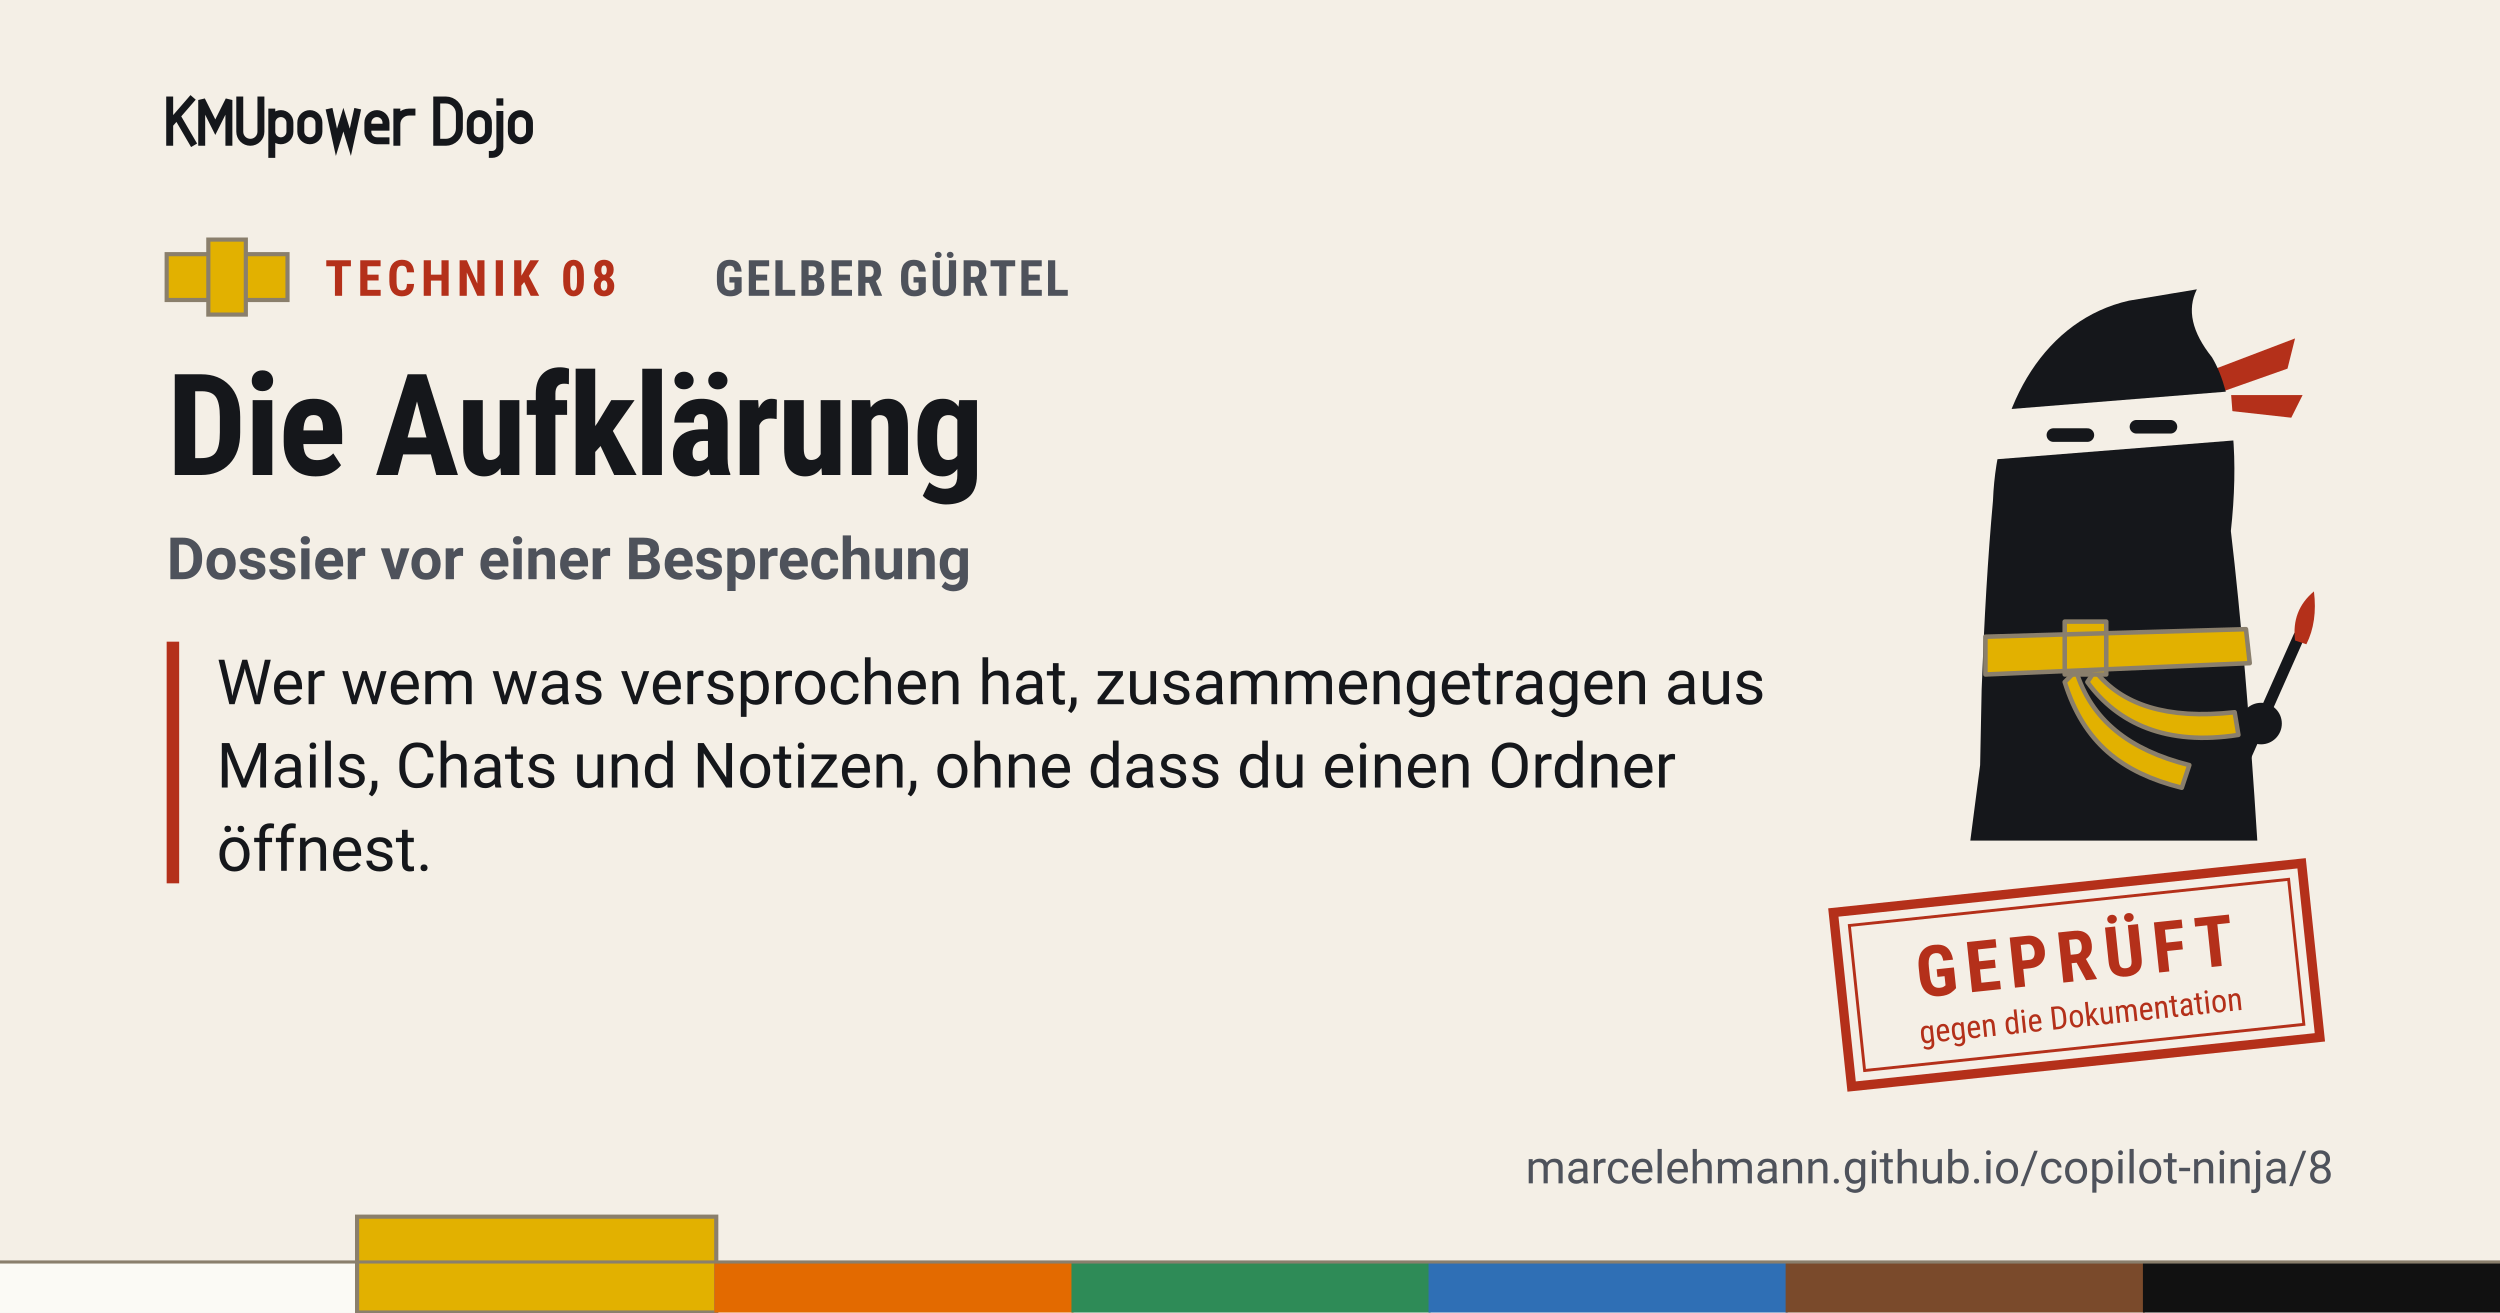
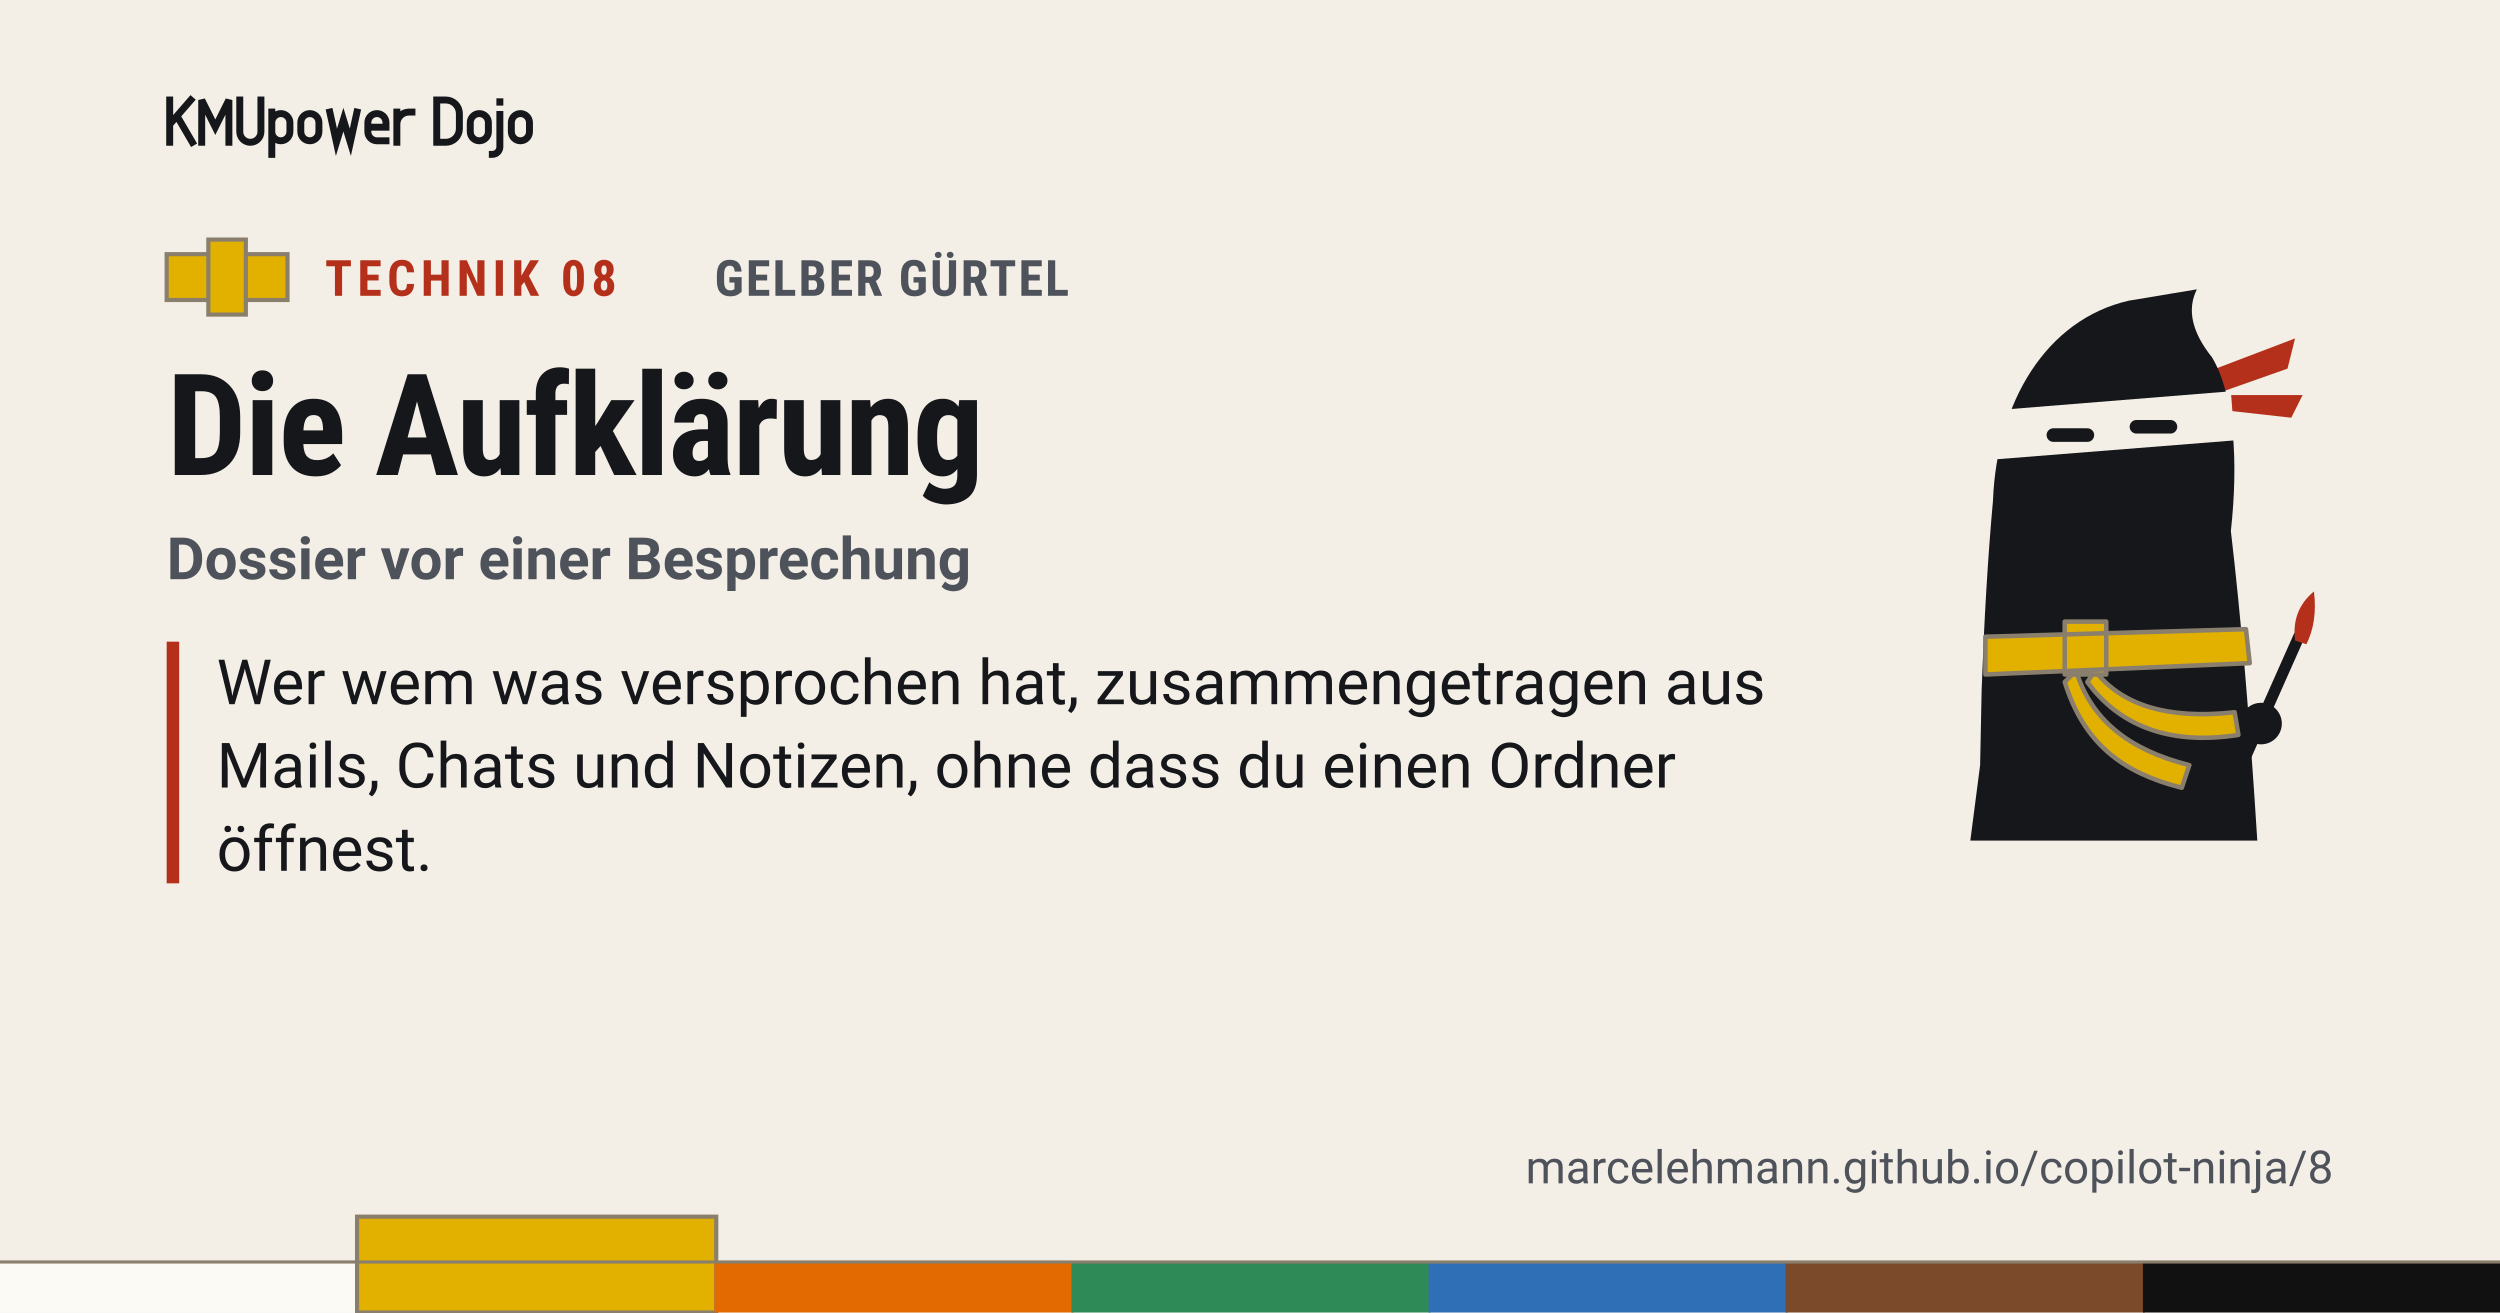
<svg xmlns="http://www.w3.org/2000/svg" width="1200" height="630" viewBox="0 0 1200 630" role="img" aria-label="Technik 08: Die Aufklärung. Wer wem was versprochen hat, zusammengetragen aus Mails, Chats und Notizen, ohne dass du einen Ordner öffnest.">
  <rect width="1200" height="630" fill="#F4EFE6" />
  <g transform="translate(80 48) scale(1.45)" fill="none" stroke="#15171B" stroke-width="2.3" stroke-linecap="square">
    <path d="M1 0V14M8 0L1.5 7.5M3.6 5.6L8.5 14M11.6 14V0L16.1 9L20.6 0V14M24.2 0V10.5A3.5 3.5 0 0 0 31.2 10.5V0M34.8 18V4M34.8 7.5A3 3 0 0 1 40.8 7.5V10.5A3 3 0 0 1 34.8 10.5M44.4 7.5A3 3 0 0 1 50.4 7.5V10.5A3 3 0 0 1 44.4 10.5ZM54 4L56.2 14L58.5 6.5L60.8 14L63 4M66.8 9H72.6V7.5A3 3 0 0 0 66.6 7.5V10.5A3 3 0 0 0 69.6 13.5H72.6M76.2 14V4M76.2 8A4 4 0 0 1 80.2 4H81.2M89.4 0H92.4A4.5 4.5 0 0 1 96.9 4.5V9.5A4.5 4.5 0 0 1 92.4 14H89.4ZM100.5 7.5A3 3 0 0 1 106.5 7.5V10.5A3 3 0 0 1 100.5 10.5ZM110.3 4.8V15.5A2.5 2.5 0 0 1 107.8 18M110.3 0.6V0.7M114.1 7.5A3 3 0 0 1 120.1 7.5V10.5A3 3 0 0 1 114.1 10.5Z" />
  </g>
  <rect x="80" y="122" width="58" height="22" fill="#E2B100" stroke="#8A7F6C" stroke-width="2" />
  <rect x="100" y="115" width="18" height="36" fill="#E2B100" stroke="#8A7F6C" stroke-width="2" />
  <text x="156" y="142" font-family="Bahnschrift, 'Avenir Next Condensed', 'Roboto Condensed', 'Arial Narrow', sans-serif" font-weight="700" font-size="24" letter-spacing="2.5" fill="#B4301A">TECHNIK 08</text>
  <text x="343" y="142" font-family="Bahnschrift, 'Avenir Next Condensed', 'Roboto Condensed', 'Arial Narrow', sans-serif" font-weight="600" font-size="24" letter-spacing="1" fill="#4E525B">GELBER GÜRTEL</text>
  <text x="80" y="228" font-size="68" font-family="Bahnschrift, 'Avenir Next Condensed', 'Roboto Condensed', 'Arial Narrow', sans-serif" font-weight="700" fill="#15171B" letter-spacing="-1">Die Aufklärung</text>
  <text x="80" y="278" font-size="28" font-family="'Segoe UI', system-ui, -apple-system, Roboto, Arial, sans-serif" font-weight="600" fill="#4E525B">Dossier vor einer Besprechung</text>
  <rect x="80" y="308" width="6" height="116" fill="#B4301A" />
  <text x="104" y="338" font-size="30" font-family="'Segoe UI', system-ui, -apple-system, Roboto, Arial, sans-serif" fill="#15171B">Wer wem was versprochen hat, zusammengetragen aus</text>
  <text x="104" y="378" font-size="30" font-family="'Segoe UI', system-ui, -apple-system, Roboto, Arial, sans-serif" fill="#15171B">Mails, Chats und Notizen, ohne dass du einen Ordner</text>
  <text x="104" y="418" font-size="30" font-family="'Segoe UI', system-ui, -apple-system, Roboto, Arial, sans-serif" fill="#15171B">öffnest.</text>
  <svg x="902" y="128" width="218" height="290" viewBox="0 0 120 160">
    <style>.t-koerper{fill:#15171B}.t-gesicht{fill:#F4EFE6}.t-augen{fill:none;stroke:#15171B;stroke-width:3.6;stroke-linecap:round}.t-band,.t-pinsel-spitze{fill:#B4301A}.t-guertel,.t-guertel-enden{fill:#E2B100;stroke:#8A7F6C;stroke-width:1.2;stroke-linejoin:round}.t-pinsel-stiel{fill:none;stroke:#15171B;stroke-width:3;stroke-linecap:round}.t-hand{fill:#15171B}.t-rolle,.t-strich{display:none}</style>
    <g class="t-figur">
      <path class="t-band" d="M89 27l21-8-2 8-17 6zM90 34h22l-3 6-18-2z" />
      <path class="t-koerper" d="M24 152l2.6-20 .4-20q1-28 3-50c1-26 14-48 36-53l18-3q-4 8 4 18c6 10 7 28 5 46q4 34 7 82z" />
      <path class="t-gesicht" d="M31 38l62-5 1 13-63 5z" />
      <path class="t-augen" d="M46 44.6h9M68 42.4h9" />
      <g class="t-rolle">
        <path class="t-rolle-blatt" d="M30 114h60v18H30z" />
        <path class="t-rolle-zeilen" d="M38 120h40M38 126h28" />
        <path class="t-rolle-enden" d="M25 111h6v24h-6zM89 111h6v24h-6z" />
      </g>
      <path class="t-guertel-enden" d="M52 107c4 13 14 21 30 25l-2 6c-16-4-26-12-31-28zM57 107c7 9 19 13 37 11l1 6c-19 3-32-3-40-14z" />
      <path class="t-guertel" d="M28 98l69-2 1 9-70 3zM49 94h11v14H49z" />
      <g class="t-pinsel">
        <path class="t-pinsel-stiel" d="M95 134l16-36" />
        <path class="t-pinsel-spitze" d="M110 99q-1-8 5-13 1 8-2 14z" />
        <circle class="t-hand" cx="101" cy="121" r="5.5" />
      </g>
      <path class="t-strich" pathLength="1" d="M24 152l2.6-20 .4-20q1-28 3-50c1-26 14-48 36-53l18-3q-4 8 4 18c6 10 7 28 5 46q4 34 7 82z" />
    </g>
  </svg>
-   <g transform="translate(880 438) rotate(-6)">
-     <rect width="226" height="84" fill="#F4EFE6" stroke="#B4301A" stroke-width="4.5" />
-     <rect x="7" y="7" width="212" height="70" fill="none" stroke="#B4301A" stroke-width="1.4" />
-     <text x="113" y="45" text-anchor="middle" font-family="Bahnschrift, 'Avenir Next Condensed', 'Roboto Condensed', 'Arial Narrow', sans-serif" font-weight="700" font-size="34" letter-spacing="4" fill="#B4301A">GEPRÜFT</text>
-     <text x="113" y="67" text-anchor="middle" font-family="Bahnschrift, 'Avenir Next Condensed', 'Roboto Condensed', 'Arial Narrow', sans-serif" font-size="15.5" fill="#B4301A">gegen die Dokumentation</text>
-   </g>
  <text x="1120" y="568" text-anchor="end" font-family="'Segoe UI', system-ui, -apple-system, Roboto, Arial, sans-serif" font-size="22" fill="#4E525B">marcelehmann.github.io/copilot-ninja/8</text>
  <rect x="0.0" y="606" width="172.4" height="24" fill="#FBFAF5" />
  <rect x="171.4" y="584" width="172.4" height="46" fill="#E2B100" stroke="#8A7F6C" stroke-width="2" />
  <rect x="342.9" y="606" width="172.4" height="24" fill="#E36A00" />
  <rect x="514.3" y="606" width="172.4" height="24" fill="#2E8B57" />
  <rect x="685.7" y="606" width="172.4" height="24" fill="#2F6FB5" />
  <rect x="857.1" y="606" width="172.4" height="24" fill="#7A4A2B" />
  <rect x="1028.6" y="606" width="172.4" height="24" fill="#111111" />
  <rect x="0" y="605" width="1200" height="1.5" fill="#8A7F6C" />
</svg>
